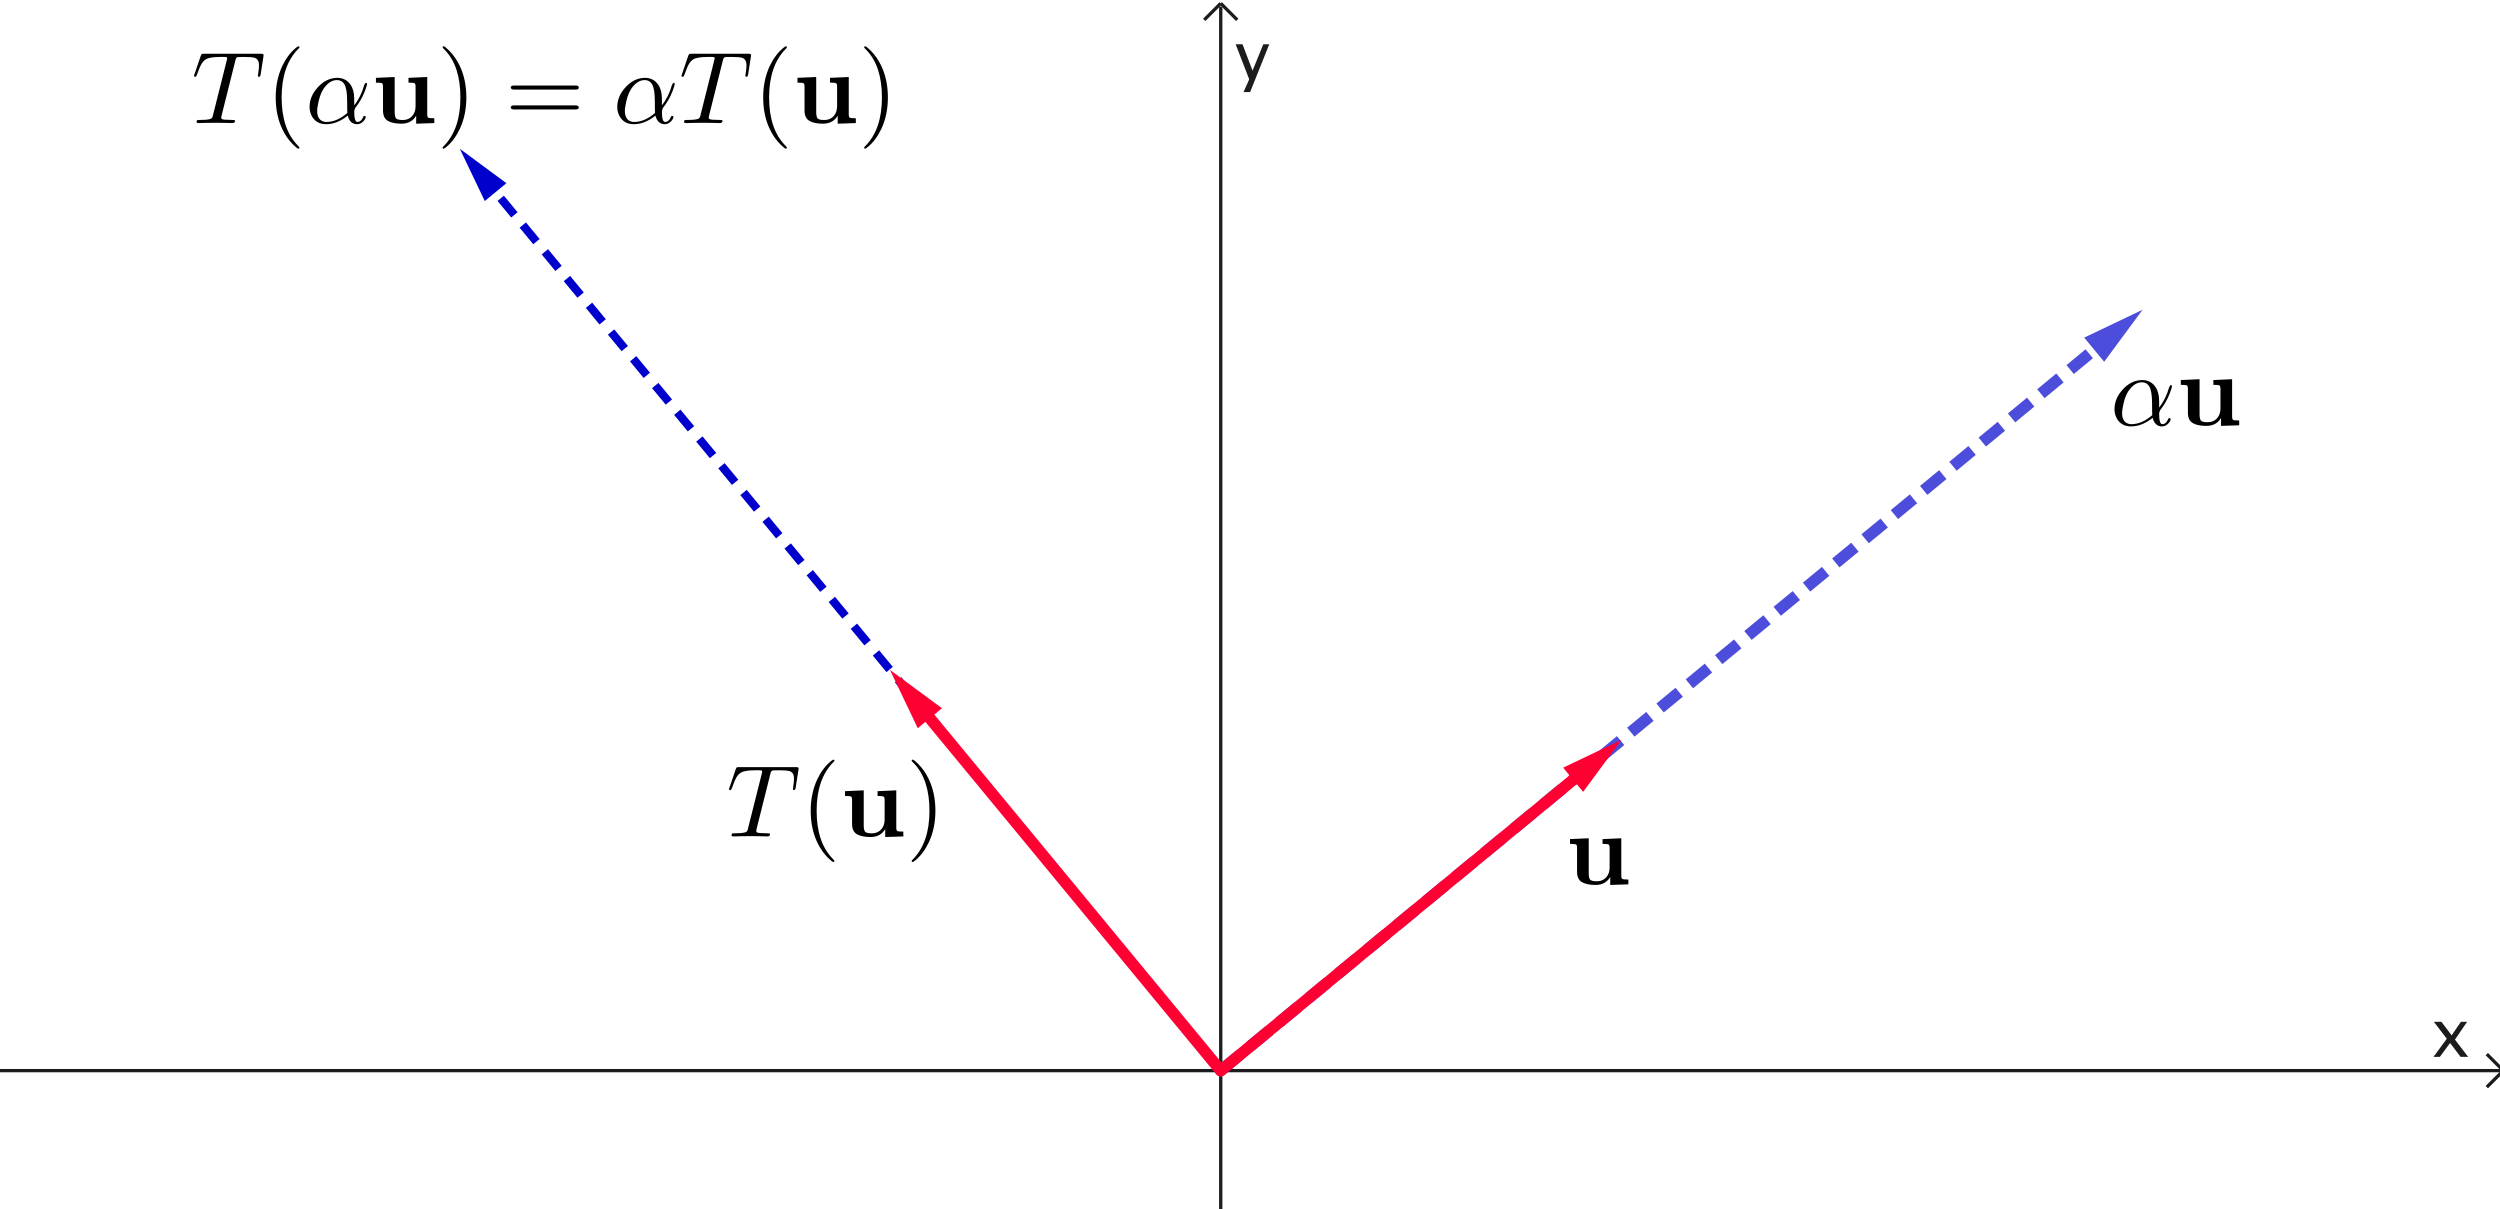
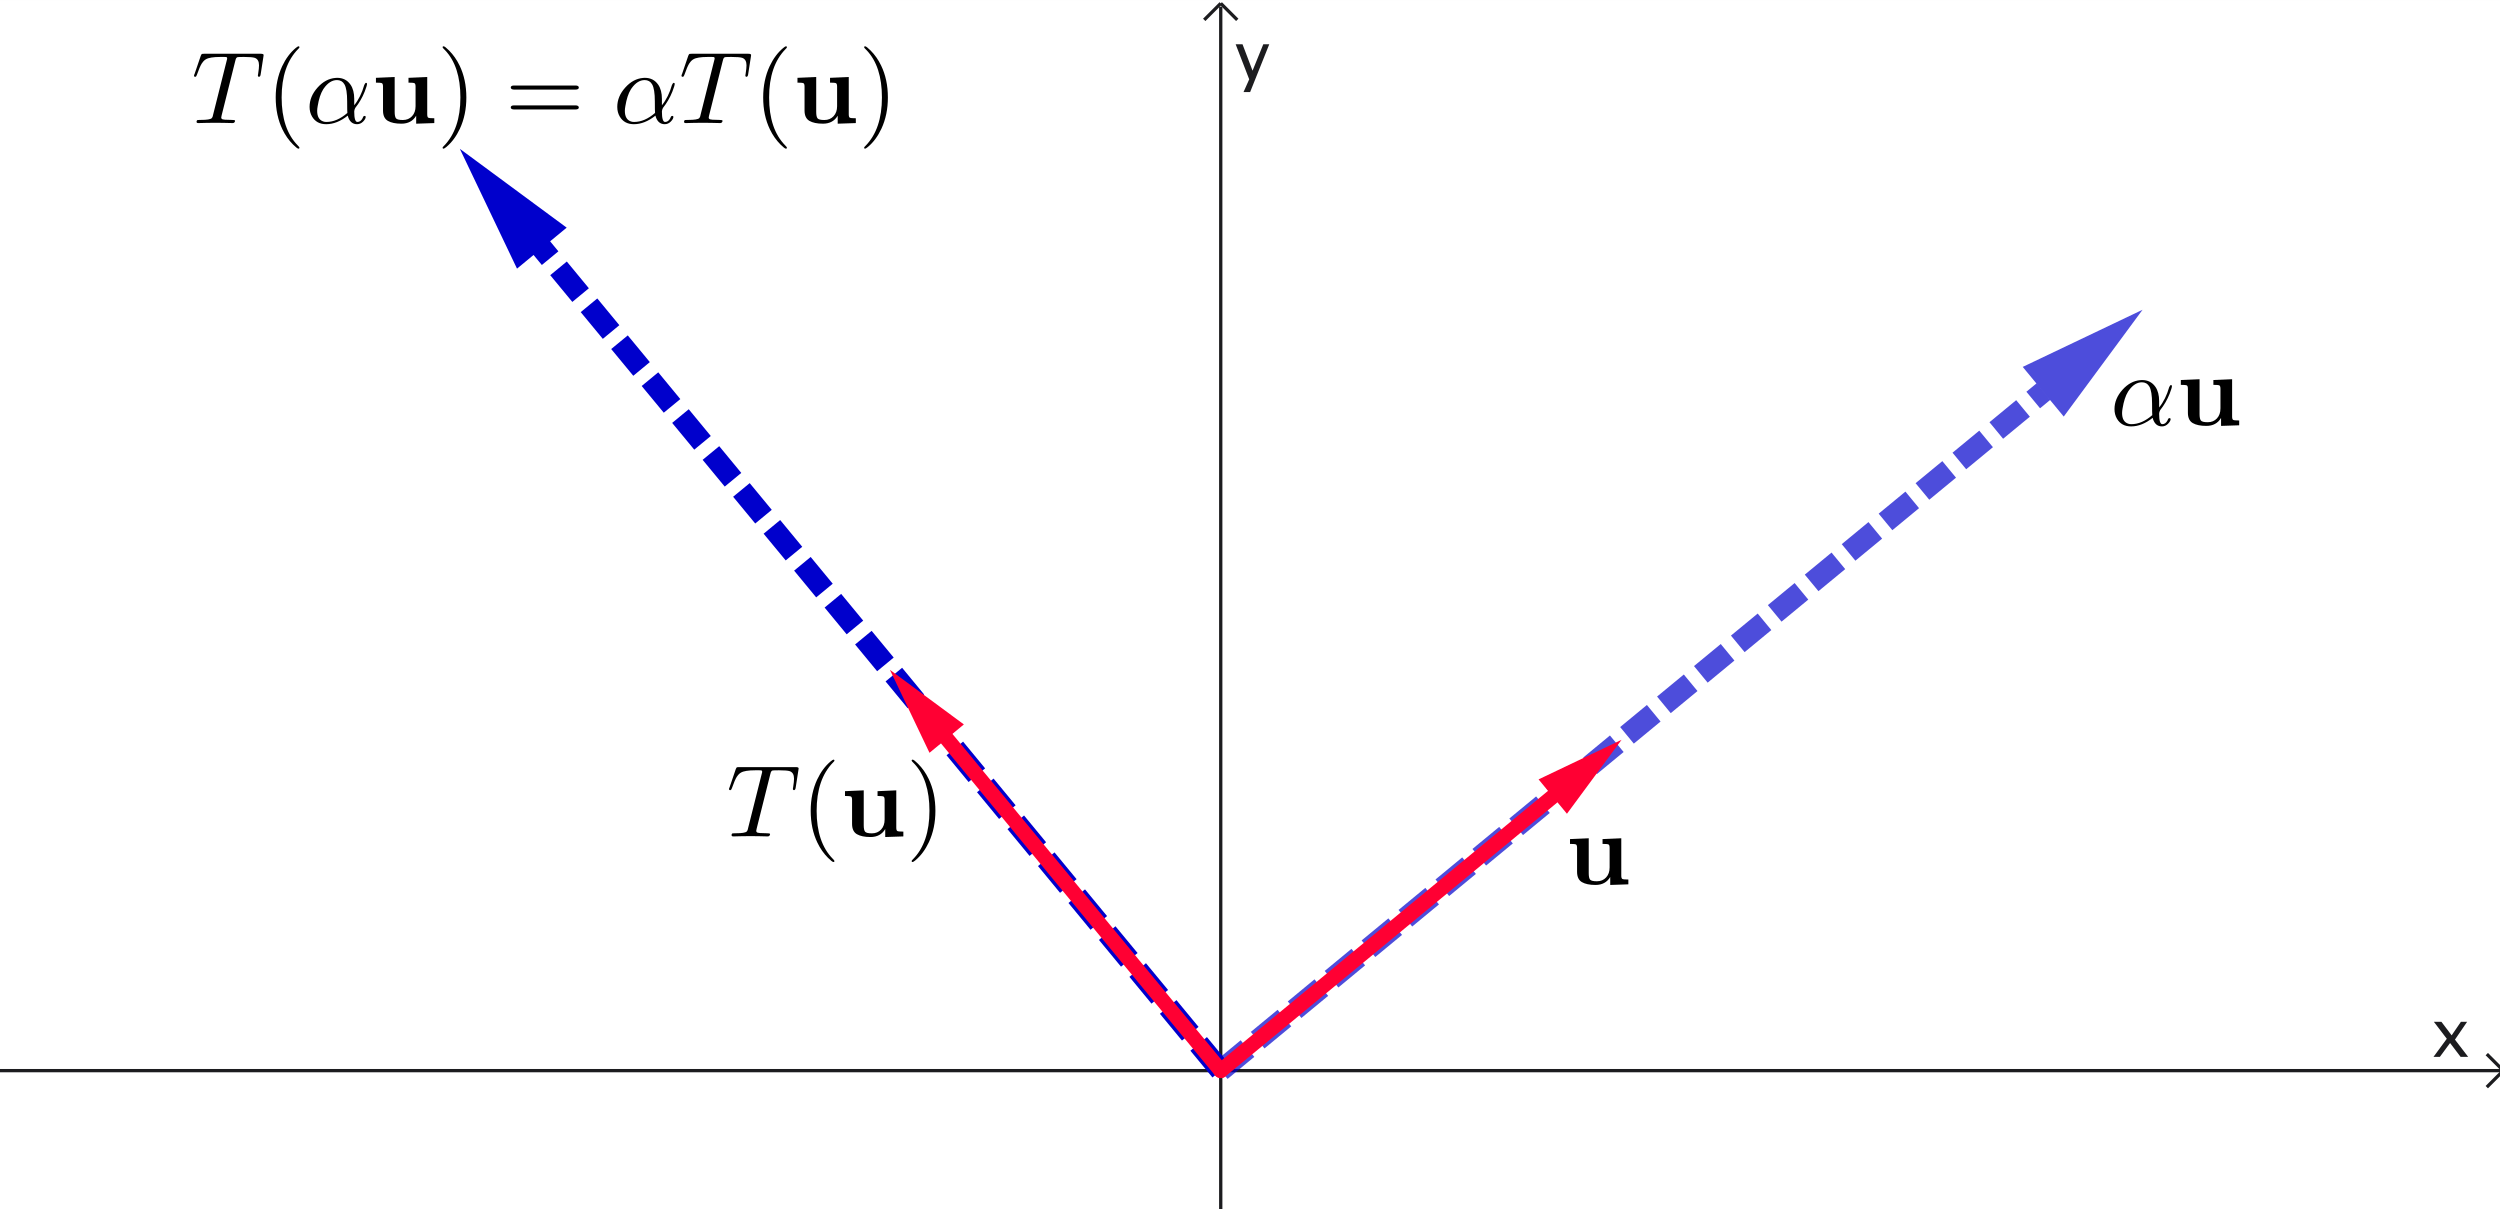
<svg xmlns="http://www.w3.org/2000/svg" version="1.1" baseProfile="full" width="23.14cm" height="11.189cm" viewBox="0 0 757 366">
  <g stroke-dashoffset="0" stroke-linejoin="miter" stroke-dasharray="none" stroke-width="1" stroke-linecap="square" stroke-miterlimit="10.000">
-     <clipPath id="clip2e62bddd-1672-449d-958f-6d421accf701">
+     <clipPath id="clip8efaea52-ddcb-4bf5-b7fc-296da0c7bca4">
      <path d="M 0 0 L 0 367.00 L 759.00 367.00 L 759.00 0 z" />
    </clipPath>
    <g clip-path="url(#clip1)">
      <g fill="#ffffff" fill-rule="nonzero" fill-opacity="1" stroke="none">
        <path d="M 0 0 L 759.00 0 L 759.00 367.00 L 0 367.00 L 0 0 z" />
      </g>
    </g>
-     <clipPath id="clip42959519-e94a-4b1b-afb7-e95414a78eb3">
+     <clipPath id="clip48f645aa-1af4-4eb2-9844-a22b4c546e14">
      <path d="M 0 0 L 0 367.00 L 759.00 367.00 L 759.00 0 z" />
    </clipPath>
    <g clip-path="url(#clip2)">
      <g stroke-opacity="1" fill="none" stroke="#1c1c1f" stroke-linecap="butt">
        <path d="M 369.64 2 L 369.64 367.00" />
      </g>
    </g>
-     <clipPath id="clip714f22fc-6efb-43b1-a2ad-fc06f35f7c68">
+     <clipPath id="clip888a65a6-a38c-4f78-869d-8ded65e0a2d2">
      <path d="M 0 0 L 0 367.00 L 759.00 367.00 L 759.00 0 z" />
    </clipPath>
    <g clip-path="url(#clip3)">
      <g stroke-opacity="1" fill="none" stroke="#1c1c1f" stroke-linecap="butt">
        <path d="M 369.64 1 L 364.64 6" />
      </g>
    </g>
-     <clipPath id="clipf2939a65-8d7f-47b8-afad-0169c55c6fd5">
+     <clipPath id="clipe13691de-b9e5-4807-9117-5c949c1de4e6">
      <path d="M 0 0 L 0 367.00 L 759.00 367.00 L 759.00 0 z" />
    </clipPath>
    <g clip-path="url(#clip4)">
      <g stroke-opacity="1" fill="none" stroke="#1c1c1f" stroke-linecap="butt">
        <path d="M 369.64 1 L 374.64 6" />
      </g>
    </g>
-     <clipPath id="clip9ff9c77d-5a04-413f-885c-ad898ebdaefe">
+     <clipPath id="clip82e67f0d-4184-46a7-a91d-9b0d753f1c31">
      <path d="M 0 0 L 0 367.00 L 759.00 367.00 L 759.00 0 z" />
    </clipPath>
    <g clip-path="url(#clip5)">
      <g fill="#1c1c1f" fill-rule="nonzero" fill-opacity="1" stroke="none">
        <path d="M 736.86 320.00 L 740.89 314.52 L 736.98 309.39 L 739.26 309.39 L 742.36 313.48 L 745.16 309.39 L 747.04 309.39 L 743.36 314.78 L 747.36 320.00 L 745.07 320.00 L 741.88 315.80 L 738.79 320.00 z" />
      </g>
    </g>
-     <clipPath id="clip20b22a8c-3b11-45f0-a239-6cf1b1460201">
+     <clipPath id="clipbd9efcf7-7776-41d4-afed-fc09d1bb941d">
      <path d="M 0 0 L 0 367.00 L 759.00 367.00 L 759.00 0 z" />
    </clipPath>
    <g clip-path="url(#clip6)">
      <g stroke-opacity="1" fill="none" stroke="#1c1c1f" stroke-linecap="butt">
        <path d="M 0 324.17 L 757.00 324.17" />
      </g>
    </g>
-     <clipPath id="clipd079d7a3-217b-4deb-8e11-cf184e4708f9">
+     <clipPath id="clipb990acb1-4f92-47b8-a784-fed9b0d7f9f6">
      <path d="M 0 0 L 0 367.00 L 759.00 367.00 L 759.00 0 z" />
    </clipPath>
    <g clip-path="url(#clip7)">
      <g stroke-opacity="1" fill="none" stroke="#1c1c1f" stroke-linecap="butt">
        <path d="M 758.00 324.17 L 753.00 319.17" />
      </g>
    </g>
-     <clipPath id="clipecc016f2-ce4d-4184-a8bc-d86af07d8890">
+     <clipPath id="clipe90789ed-bb9d-470c-b508-2c33bd9a7526">
      <path d="M 0 0 L 0 367.00 L 759.00 367.00 L 759.00 0 z" />
    </clipPath>
    <g clip-path="url(#clip8)">
      <g stroke-opacity="1" fill="none" stroke="#1c1c1f" stroke-linecap="butt">
        <path d="M 758.00 324.17 L 753.00 329.17" />
      </g>
    </g>
-     <clipPath id="clip6c4ba705-fa3d-4bfa-a52f-a825fbc275e9">
+     <clipPath id="clip0753ba5d-a122-4e10-b845-776ff40c8bdd">
      <path d="M 0 0 L 0 367.00 L 759.00 367.00 L 759.00 0 z" />
    </clipPath>
    <g clip-path="url(#clip9)">
      <g fill="#1c1c1f" fill-rule="nonzero" fill-opacity="1" stroke="none">
        <path d="M 376.54 27.857 L 378.26 24.000 L 374.16 13.395 L 376.24 13.395 L 379.27 21.383 L 382.52 13.395 L 384.33 13.395 L 378.54 27.857 z" />
      </g>
    </g>
    <g id="misc">
</g>
    <g id="layer0">
-       <clipPath id="clipabfa8970-b4dd-42ab-afec-fc6578cd5d73">
+       <clipPath id="clip25b7ac36-7672-4d95-98c6-866d7ec54788">
        <path d="M 0 0 L 0 367.00 L 759.00 367.00 L 759.00 0 z" />
      </clipPath>
      <g clip-path="url(#clip10)">
        <g fill="#0000cc" fill-rule="nonzero" fill-opacity="0.698" stroke="none">
-           <path d="M 648.77 93.776 L 631.09 102.21 L 637.14 109.53 L 648.77 93.776 z M 631.51 105.75 L 625.73 110.53 L 627.95 113.23 L 633.74 108.45 L 631.51 105.75 z M 622.64 113.07 L 616.86 117.85 L 619.09 120.55 L 624.87 115.77 L 622.64 113.07 z M 613.77 120.39 L 607.99 125.17 L 610.22 127.87 L 616.00 123.09 L 613.77 120.39 z M 604.90 127.71 L 599.12 132.49 L 601.35 135.19 L 607.13 130.41 L 604.90 127.71 z M 596.03 135.03 L 590.25 139.81 L 592.48 142.51 L 598.26 137.73 L 596.03 135.03 z M 587.17 142.35 L 581.38 147.13 L 583.61 149.83 L 589.39 145.05 L 587.17 142.35 z M 578.30 149.68 L 572.51 154.45 L 574.74 157.15 L 580.52 152.37 L 578.30 149.68 z M 569.43 157.00 L 563.64 161.77 L 565.87 164.47 L 571.66 159.70 L 569.43 157.00 z M 560.56 164.32 L 554.77 169.09 L 557.00 171.79 L 562.79 167.02 L 560.56 164.32 z M 551.69 171.64 L 545.91 176.41 L 548.13 179.11 L 553.92 174.34 L 551.69 171.64 z M 542.82 178.96 L 537.04 183.73 L 539.26 186.43 L 545.05 181.66 L 542.82 178.96 z M 533.95 186.28 L 528.17 191.05 L 530.40 193.75 L 536.18 188.98 L 533.95 186.28 z M 525.08 193.60 L 519.30 198.37 L 521.53 201.07 L 527.31 196.30 L 525.08 193.60 z M 516.21 200.92 L 510.43 205.69 L 512.66 208.39 L 518.44 203.62 L 516.21 200.92 z M 507.34 208.24 L 501.56 213.01 L 503.79 215.71 L 509.57 210.94 L 507.34 208.24 z M 498.48 215.56 L 492.69 220.33 L 494.92 223.03 L 500.70 218.26 L 498.48 215.56 z M 489.61 222.88 L 483.82 227.66 L 486.05 230.35 L 491.83 225.58 L 489.61 222.88 z M 480.74 230.20 L 474.95 234.98 L 477.18 237.68 L 482.97 232.90 L 480.74 230.20 z M 471.87 237.52 L 466.08 242.30 L 468.31 245.00 L 474.10 240.22 L 471.87 237.52 z M 463.00 244.84 L 457.22 249.62 L 459.44 252.32 L 465.23 247.54 L 463.00 244.84 z M 454.13 252.16 L 448.35 256.94 L 450.57 259.64 L 456.36 254.86 L 454.13 252.16 z M 445.26 259.48 L 439.48 264.26 L 441.71 266.96 L 447.49 262.18 L 445.26 259.48 z M 436.39 266.80 L 430.61 271.58 L 432.84 274.28 L 438.62 269.50 L 436.39 266.80 z M 427.52 274.13 L 421.74 278.90 L 423.97 281.60 L 429.75 276.82 L 427.52 274.13 z M 418.65 281.45 L 412.87 286.22 L 415.10 288.92 L 420.88 284.15 L 418.65 281.45 z M 409.79 288.77 L 404.00 293.54 L 406.23 296.24 L 412.01 291.47 L 409.79 288.77 z M 400.92 296.09 L 395.13 300.86 L 397.36 303.56 L 403.14 298.79 L 400.92 296.09 z M 392.05 303.41 L 386.26 308.18 L 388.49 310.88 L 394.28 306.11 L 392.05 303.41 z M 383.18 310.73 L 377.39 315.50 L 379.62 318.20 L 385.41 313.43 L 383.18 310.73 z M 374.31 318.05 L 368.53 322.82 L 370.75 325.52 L 376.54 320.75 L 374.31 318.05 z" />
-         </g>
-       </g>
-       <clipPath id="clipa88f2d65-7bf3-425a-a7ab-82e92bfd3f80">
+           <path d="M 616.62 116.10 L 613.59 118.60 L 617.73 123.61 L 620.76 121.11 L 616.62 116.10 z M 648.77 93.776 L 612.48 111.08 L 624.90 126.12 L 648.77 93.776 z M 610.50 121.15 L 602.41 127.83 L 606.54 132.84 L 614.64 126.16 L 610.50 121.15 z M 599.32 130.38 L 591.22 137.06 L 595.36 142.07 L 603.46 135.39 L 599.32 130.38 z M 588.14 139.61 L 580.04 146.29 L 584.18 151.30 L 592.28 144.62 L 588.14 139.61 z M 576.96 148.84 L 568.86 155.52 L 573.00 160.53 L 581.09 153.85 L 576.96 148.84 z M 565.77 158.07 L 557.68 164.75 L 561.81 169.76 L 569.91 163.08 L 565.77 158.07 z M 554.59 167.30 L 546.49 173.98 L 550.63 178.99 L 558.73 172.31 L 554.59 167.30 z M 543.41 176.53 L 535.31 183.21 L 539.45 188.22 L 547.55 181.54 L 543.41 176.53 z M 532.23 185.76 L 524.13 192.44 L 528.27 197.45 L 536.36 190.77 L 532.23 185.76 z M 521.04 194.99 L 512.94 201.67 L 517.08 206.69 L 525.18 200.00 L 521.04 194.99 z M 509.86 204.22 L 501.76 210.90 L 505.90 215.92 L 514.00 209.23 L 509.86 204.22 z M 498.68 213.45 L 490.58 220.13 L 494.72 225.15 L 502.82 218.46 L 498.68 213.45 z M 487.49 222.68 L 479.40 229.36 L 483.53 234.38 L 491.63 227.69 L 487.49 222.68 z M 476.31 231.91 L 468.21 238.59 L 472.35 243.61 L 480.45 236.92 L 476.31 231.91 z M 465.13 241.14 L 457.03 247.82 L 461.17 252.84 L 469.27 246.15 L 465.13 241.14 z M 453.95 250.37 L 445.85 257.05 L 449.99 262.07 L 458.08 255.38 L 453.95 250.37 z M 442.76 259.60 L 434.67 266.28 L 438.80 271.30 L 446.90 264.61 L 442.76 259.60 z M 431.58 268.83 L 423.48 275.51 L 427.62 280.53 L 435.72 273.84 L 431.58 268.83 z M 420.40 278.06 L 412.30 284.74 L 416.44 289.76 L 424.54 283.07 L 420.40 278.06 z M 409.22 287.29 L 401.12 293.98 L 405.26 298.99 L 413.35 292.30 L 409.22 287.29 z M 398.03 296.52 L 389.94 303.21 L 394.07 308.22 L 402.17 301.53 L 398.03 296.52 z M 386.85 305.75 L 378.75 312.44 L 382.89 317.45 L 390.99 310.76 L 386.85 305.75 z M 375.67 314.98 L 367.57 321.67 L 371.71 326.68 L 379.81 320.00 L 375.67 314.98 z" />
+         </g>
+       </g>
+       <clipPath id="clipdbf678d1-5a0e-41e0-b777-dd7fa5fffd7f">
        <path d="M 0 0 L 0 367.00 L 759.00 367.00 L 759.00 0 z" />
      </clipPath>
      <g clip-path="url(#clip11)">
        <g fill="#0000cc" fill-rule="nonzero" fill-opacity="1" stroke="none">
-           <path d="M 139.24 45.044 L 146.79 60.860 L 153.34 55.449 L 139.24 45.044 z M 152.58 59.235 L 150.65 60.827 L 154.79 65.840 L 156.72 64.248 L 152.58 59.235 z M 159.26 67.333 L 157.33 68.924 L 161.47 73.937 L 163.40 72.346 L 159.26 67.333 z M 165.95 75.431 L 164.02 77.022 L 168.16 82.035 L 170.08 80.444 L 165.95 75.431 z M 172.63 83.529 L 170.70 85.120 L 174.84 90.133 L 176.77 88.542 L 172.63 83.529 z M 179.31 91.626 L 177.39 93.218 L 181.52 98.231 L 183.45 96.639 L 179.31 91.626 z M 186.00 99.724 L 184.07 101.32 L 188.21 106.33 L 190.14 104.74 L 186.00 99.724 z M 192.68 107.82 L 190.75 109.41 L 194.89 114.43 L 196.82 112.83 L 192.68 107.82 z M 199.37 115.92 L 197.44 117.51 L 201.58 122.52 L 203.50 120.93 L 199.37 115.92 z M 206.05 124.02 L 204.12 125.61 L 208.26 130.62 L 210.19 129.03 L 206.05 124.02 z M 212.73 132.12 L 210.81 133.71 L 214.94 138.72 L 216.87 137.13 L 212.73 132.12 z M 219.42 140.21 L 217.49 141.80 L 221.63 146.82 L 223.56 145.23 L 219.42 140.21 z M 226.10 148.31 L 224.17 149.90 L 228.31 154.92 L 230.24 153.32 L 226.10 148.31 z M 232.79 156.41 L 230.86 158.00 L 235.00 163.01 L 236.92 161.42 L 232.79 156.41 z M 239.47 164.51 L 237.54 166.10 L 241.68 171.11 L 243.61 169.52 L 239.47 164.51 z M 246.15 172.60 L 244.23 174.20 L 248.36 179.21 L 250.29 177.62 L 246.15 172.60 z M 252.84 180.70 L 250.91 182.29 L 255.05 187.31 L 256.98 185.71 L 252.84 180.70 z M 259.52 188.80 L 257.59 190.39 L 261.73 195.40 L 263.66 193.81 L 259.52 188.80 z M 266.21 196.90 L 264.28 198.49 L 268.42 203.50 L 270.34 201.91 L 266.21 196.90 z M 272.89 205.00 L 270.96 206.59 L 275.10 211.60 L 277.03 210.01 L 272.89 205.00 z M 279.57 213.09 L 277.65 214.68 L 281.78 219.70 L 283.71 218.11 L 279.57 213.09 z M 286.26 221.19 L 284.33 222.78 L 288.47 227.80 L 290.40 226.20 L 286.26 221.19 z M 292.94 229.29 L 291.01 230.88 L 295.15 235.89 L 297.08 234.30 L 292.94 229.29 z M 299.63 237.39 L 297.70 238.98 L 301.84 243.99 L 303.76 242.40 L 299.63 237.39 z M 306.31 245.48 L 304.38 247.08 L 308.52 252.09 L 310.45 250.50 L 306.31 245.48 z M 312.99 253.58 L 311.07 255.17 L 315.20 260.19 L 317.13 258.59 L 312.99 253.58 z M 319.68 261.68 L 317.75 263.27 L 321.89 268.28 L 323.82 266.69 L 319.68 261.68 z M 326.36 269.78 L 324.43 271.37 L 328.57 276.38 L 330.50 274.79 L 326.36 269.78 z M 333.05 277.88 L 331.12 279.47 L 335.26 284.48 L 337.18 282.89 L 333.05 277.88 z M 339.73 285.97 L 337.80 287.56 L 341.94 292.58 L 343.87 290.99 L 339.73 285.97 z M 346.41 294.07 L 344.49 295.66 L 348.62 300.68 L 350.55 299.08 L 346.41 294.07 z M 353.10 302.17 L 351.17 303.76 L 355.31 308.77 L 357.24 307.18 L 353.10 302.17 z M 359.78 310.27 L 357.85 311.86 L 361.99 316.87 L 363.92 315.28 L 359.78 310.27 z M 366.47 318.36 L 364.54 319.96 L 368.68 324.97 L 370.60 323.38 L 366.47 318.36 z" />
+           <path d="M 139.24 45.044 L 156.55 81.328 L 161.56 77.190 L 164.07 80.223 L 169.08 76.086 L 166.58 73.052 L 171.59 68.914 L 139.24 45.044 z M 171.63 79.171 L 166.61 83.308 L 173.30 91.406 L 178.31 87.268 L 171.63 79.171 z M 180.86 90.353 L 175.84 94.491 L 182.53 102.59 L 187.54 98.451 L 180.86 90.353 z M 190.09 101.54 L 185.07 105.67 L 191.76 113.77 L 196.77 109.63 L 190.09 101.54 z M 199.32 112.72 L 194.30 116.86 L 200.99 124.95 L 206.00 120.82 L 199.32 112.72 z M 208.55 123.90 L 203.53 128.04 L 210.22 136.14 L 215.23 132.00 L 208.55 123.90 z M 217.78 135.08 L 212.76 139.22 L 219.45 147.32 L 224.46 143.18 L 217.78 135.08 z M 227.01 146.27 L 221.99 150.40 L 228.68 158.50 L 233.69 154.36 L 227.01 146.27 z M 236.24 157.45 L 231.22 161.59 L 237.91 169.68 L 242.92 165.55 L 236.24 157.45 z M 245.47 168.63 L 240.46 172.77 L 247.14 180.87 L 252.15 176.73 L 245.47 168.63 z M 254.70 179.81 L 249.69 183.95 L 256.37 192.05 L 261.38 187.91 L 254.70 179.81 z M 263.93 191.00 L 258.92 195.13 L 265.60 203.23 L 270.61 199.09 L 263.93 191.00 z M 273.16 202.18 L 268.15 206.32 L 274.83 214.42 L 279.84 210.28 L 273.16 202.18 z M 282.39 213.36 L 277.38 217.50 L 284.06 225.60 L 289.07 221.46 L 282.39 213.36 z M 291.62 224.54 L 286.61 228.68 L 293.29 236.78 L 298.30 232.64 L 291.62 224.54 z M 300.85 235.73 L 295.84 239.87 L 302.52 247.96 L 307.53 243.83 L 300.85 235.73 z M 310.08 246.91 L 305.07 251.05 L 311.75 259.15 L 316.76 255.01 L 310.08 246.91 z M 319.31 258.09 L 314.30 262.23 L 320.98 270.33 L 325.99 266.19 L 319.31 258.09 z M 328.54 269.28 L 323.53 273.41 L 330.21 281.51 L 335.22 277.37 L 328.54 269.28 z M 337.77 280.46 L 332.76 284.60 L 339.44 292.69 L 344.46 288.56 L 337.77 280.46 z M 347.00 291.64 L 341.99 295.78 L 348.67 303.88 L 353.69 299.74 L 347.00 291.64 z M 356.23 302.82 L 351.22 306.96 L 357.90 315.06 L 362.92 310.92 L 356.23 302.82 z M 365.46 314.01 L 360.45 318.14 L 367.13 326.24 L 372.15 322.10 L 365.46 314.01 z" />
        </g>
      </g>
      <g transform="matrix(0.31, 0, 0, 0.31, 474.00, 267.76)">
-         <clipPath id="clip3ffd5870-741a-4eb0-a2e5-15c0c177dbc6">
+         <clipPath id="clipc8ac4cf0-fcb1-4aed-b140-e7b1ef59714e">
          <path d="M -1529.0 -863.75 L -1529.0 320.12 L 919.35 320.12 L 919.35 -863.75 z" />
        </clipPath>
        <g clip-path="url(#clip12)">
          <g fill="#000000" fill-rule="nonzero" fill-opacity="1" stroke="none">
            <path d="M 43.797 -7.203 Q 39.203 0.594 29.406 0.594 Q 20.906 0.594 16.156 -2.156 Q 11.406 -4.906 11.406 -12.297 L 11.406 -35.594 Q 11.406 -38.406 10.344 -38.953 Q 9.297 -39.500 4.5 -39.500 L 4.5 -44.203 L 22.797 -45.000 L 22.797 -10.906 Q 22.797 -6.297 24.094 -4.641 Q 25.406 -3 30.797 -3 Q 36.297 -3 39.750 -6.703 Q 43.203 -10.406 43.203 -16.500 L 43.203 -35.594 Q 43.203 -38.406 42.141 -38.953 Q 41.094 -39.500 36.297 -39.500 L 36.297 -44.203 L 54.594 -45.000 L 54.594 -8.594 Q 54.594 -5.797 55.641 -5.25 Q 56.703 -4.703 61.500 -4.703 L 61.500 0 L 43.797 0.594 L 43.797 -7.203 z" />
          </g>
        </g>
      </g>
      <g transform="matrix(0.31, 0, 0, 0.31, 639.00, 128.76)">
-         <clipPath id="clipc4bc174b-3990-4664-bdd2-cca2ce0cd7c5">
+         <clipPath id="clip5284d68b-7f4a-4158-8ad9-4bcb6353c22a">
          <path d="M -2061.3 -415.37 L -2061.3 768.50 L 387.10 768.50 L 387.10 -415.37 z" />
        </clipPath>
        <g clip-path="url(#clip13)">
          <g fill="#000000" fill-rule="nonzero" fill-opacity="1" stroke="none">
            <path d="M 47.703 -23.594 L 47.703 -23.594 L 47.703 -17.406 Q 54.203 -25.500 57.500 -37.203 Q 58.500 -39.203 59.000 -39.297 Q 60.203 -39.297 60.203 -38.297 Q 60.203 -36.594 57.906 -30.703 Q 54.500 -22.094 48.703 -14.797 Q 47.703 -12.797 47.703 -11.297 Q 47.703 -1.094 50.797 -1.094 Q 53.906 -1.094 55.797 -4.594 Q 56.094 -5.203 56.406 -6 Q 56.797 -7 57.703 -7 Q 58.906 -7 58.906 -6 Q 58.906 -4.094 56.406 -1.5 Q 53.797 1.094 50.500 1.094 Q 44.203 1.094 41.797 -5.797 Q 41.594 -6.5 41.406 -7.297 Q 30.906 1.094 20.297 1.094 Q 10.906 1.094 6.5 -6.406 Q 4.094 -10.500 4.094 -15.797 Q 4.094 -26.000 11.906 -34.703 Q 19.594 -43.297 29.297 -44.094 Q 30.203 -44.203 31.000 -44.203 Q 39.406 -44.203 44.000 -37.594 Q 44.000 -37.500 44.094 -37.500 Q 47.703 -32.203 47.703 -23.594 z M 41.000 -9.906 L 41.000 -9.906 Q 40.797 -11.594 40.797 -21.094 Q 40.797 -33.406 38.094 -37.906 Q 36.906 -39.906 35.203 -40.906 L 35.094 -41.000 L 35.094 -41.000 L 35.000 -41.000 Q 33.203 -42.000 30.906 -42.000 Q 23.797 -42.000 18.094 -34.000 L 17.297 -32.797 Q 13.703 -27.000 12.000 -16.594 Q 11.500 -13.797 11.500 -12.000 Q 11.500 -3.594 17.406 -1.594 Q 18.797 -1.094 20.500 -1.094 Q 30.906 -1.094 41.000 -9.906 z" />
          </g>
        </g>
      </g>
      <g transform="matrix(0.31, 0, 0, 0.31, 658.96, 128.76)">
-         <clipPath id="clipc6266e0a-adfa-4a7e-af55-9b1a97f038b4">
+         <clipPath id="clip67c7acb0-75de-458e-9063-c0e7a326d889">
          <path d="M -2125.7 -415.37 L -2125.7 768.50 L 322.70 768.50 L 322.70 -415.37 z" />
        </clipPath>
        <g clip-path="url(#clip14)">
          <g fill="#000000" fill-rule="nonzero" fill-opacity="1" stroke="none">
            <path d="M 43.797 -7.203 Q 39.203 0.594 29.406 0.594 Q 20.906 0.594 16.156 -2.156 Q 11.406 -4.906 11.406 -12.297 L 11.406 -35.594 Q 11.406 -38.406 10.344 -38.953 Q 9.297 -39.500 4.5 -39.500 L 4.5 -44.203 L 22.797 -45.000 L 22.797 -10.906 Q 22.797 -6.297 24.094 -4.641 Q 25.406 -3 30.797 -3 Q 36.297 -3 39.750 -6.703 Q 43.203 -10.406 43.203 -16.500 L 43.203 -35.594 Q 43.203 -38.406 42.141 -38.953 Q 41.094 -39.500 36.297 -39.500 L 36.297 -44.203 L 54.594 -45.000 L 54.594 -8.594 Q 54.594 -5.797 55.641 -5.25 Q 56.703 -4.703 61.500 -4.703 L 61.500 0 L 43.797 0.594 L 43.797 -7.203 z" />
          </g>
        </g>
      </g>
      <g transform="matrix(0.31, 0, 0, 0.31, 58.000, 37.250)">
-         <clipPath id="clip48bf4f80-d6ee-40aa-8308-afd9415ab82e">
+         <clipPath id="clipac6fb3aa-954e-4202-a861-75f934bfcaba">
          <path d="M -187.10 -120.16 L -187.10 1063.7 L 2261.3 1063.7 L 2261.3 -120.16 z" />
        </clipPath>
        <g clip-path="url(#clip15)">
          <g fill="#000000" fill-rule="nonzero" fill-opacity="1" stroke="none">
            <path d="M 42.703 -60.703 L 29.406 -7.594 Q 29.000 -6.094 29.000 -5.5 Q 29.000 -4 30.594 -3.594 L 30.703 -3.594 Q 31.406 -3.406 32.703 -3.297 Q 35.297 -3.094 39.094 -3.094 Q 42.203 -3.094 42.406 -2.5 Q 42.500 -2.297 42.500 -2 Q 42.094 -0.094 40.297 0 L 31.703 -0.203 L 31.594 -0.203 L 23.500 -0.297 L 23.297 -0.297 L 15.000 -0.203 L 14.797 -0.203 L 6.703 0 L 6.594 0 Q 4.906 0 4.906 -1.203 Q 4.906 -2.703 6 -3 Q 6.703 -3.094 9.094 -3.094 Q 18.000 -3.094 19.703 -4.797 Q 20.297 -5.406 20.703 -6.594 Q 20.703 -6.797 20.797 -7.094 L 20.797 -7.297 L 20.906 -7.297 L 20.906 -7.406 Q 20.906 -7.5 21.000 -7.906 L 34.406 -61.297 Q 34.797 -62.500 34.797 -63.391 Q 34.797 -64.297 33.906 -64.500 Q 33.297 -64.594 32.000 -64.594 L 28.094 -64.594 Q 17.797 -64.594 14.000 -62.297 Q 11.906 -61.094 10.297 -58.594 L 10.203 -58.500 L 10.203 -58.406 L 10.094 -58.406 Q 8 -55.094 5.297 -47.297 Q 4.594 -45.406 4.094 -45.297 Q 3.906 -45.203 3.594 -45.203 Q 2.406 -45.203 2.406 -46.297 Q 2.406 -46.906 3 -48.094 L 9 -65.703 Q 9.594 -67.406 10.406 -67.594 Q 10.906 -67.703 12.203 -67.703 L 67.703 -67.703 Q 70.203 -67.703 70.406 -66.594 Q 70.406 -65.703 70.203 -64.906 L 67.500 -47.500 Q 67.203 -45.406 66.000 -45.203 Q 64.797 -45.203 64.797 -46.500 Q 64.797 -47.203 65.094 -48.406 Q 65.906 -53.594 65.906 -56.406 Q 65.906 -62.203 61.797 -63.703 Q 59.203 -64.594 51.297 -64.594 Q 45.906 -64.594 45.000 -64.406 Q 43.703 -64.094 43.094 -62.203 L 43.094 -62.094 Q 42.906 -61.594 42.703 -60.703 z" />
          </g>
        </g>
      </g>
      <g transform="matrix(0.31, 0, 0, 0.31, 80.413, 37.250)">
-         <clipPath id="clip1f105784-bd7c-43d1-b95f-60cc0ee47d47">
+         <clipPath id="clip6fc39bdb-a65e-461c-b630-9f31a488e75d">
          <path d="M -259.40 -120.16 L -259.40 1063.7 L 2189.0 1063.7 L 2189.0 -120.16 z" />
        </clipPath>
        <g clip-path="url(#clip16)">
          <g fill="#000000" fill-rule="nonzero" fill-opacity="1" stroke="none">
            <path d="M 33.094 24.000 L 33.094 24.000 Q 33.094 25.000 32.094 25.000 Q 30.906 25.000 26.797 20.906 Q 20.594 14.703 16.500 6.203 Q 9.906 -7.406 9.906 -25.000 Q 9.906 -41.906 16.203 -55.500 Q 21.406 -66.594 29.406 -73.297 Q 31.500 -75.000 32.094 -75.000 Q 33.094 -75.000 33.094 -74.000 Q 33.094 -73.500 31.797 -72.297 Q 15.703 -55.906 15.703 -25.000 Q 15.703 5.797 31.406 21.797 Q 33.094 23.500 33.094 24.000 z" />
          </g>
        </g>
      </g>
      <g transform="matrix(0.31, 0, 0, 0.31, 92.472, 37.250)">
-         <clipPath id="clip1fd97028-2497-4201-b650-8ab7521cd263">
+         <clipPath id="clip6d8c558e-6461-4c15-b666-18909521f669">
          <path d="M -298.30 -120.16 L -298.30 1063.7 L 2150.1 1063.7 L 2150.1 -120.16 z" />
        </clipPath>
        <g clip-path="url(#clip17)">
          <g fill="#000000" fill-rule="nonzero" fill-opacity="1" stroke="none">
            <path d="M 47.703 -23.594 L 47.703 -23.594 L 47.703 -17.406 Q 54.203 -25.500 57.500 -37.203 Q 58.500 -39.203 59.000 -39.297 Q 60.203 -39.297 60.203 -38.297 Q 60.203 -36.594 57.906 -30.703 Q 54.500 -22.094 48.703 -14.797 Q 47.703 -12.797 47.703 -11.297 Q 47.703 -1.094 50.797 -1.094 Q 53.906 -1.094 55.797 -4.594 Q 56.094 -5.203 56.406 -6 Q 56.797 -7 57.703 -7 Q 58.906 -7 58.906 -6 Q 58.906 -4.094 56.406 -1.5 Q 53.797 1.094 50.500 1.094 Q 44.203 1.094 41.797 -5.797 Q 41.594 -6.5 41.406 -7.297 Q 30.906 1.094 20.297 1.094 Q 10.906 1.094 6.5 -6.406 Q 4.094 -10.500 4.094 -15.797 Q 4.094 -26.000 11.906 -34.703 Q 19.594 -43.297 29.297 -44.094 Q 30.203 -44.203 31.000 -44.203 Q 39.406 -44.203 44.000 -37.594 Q 44.000 -37.500 44.094 -37.500 Q 47.703 -32.203 47.703 -23.594 z M 41.000 -9.906 L 41.000 -9.906 Q 40.797 -11.594 40.797 -21.094 Q 40.797 -33.406 38.094 -37.906 Q 36.906 -39.906 35.203 -40.906 L 35.094 -41.000 L 35.094 -41.000 L 35.000 -41.000 Q 33.203 -42.000 30.906 -42.000 Q 23.797 -42.000 18.094 -34.000 L 17.297 -32.797 Q 13.703 -27.000 12.000 -16.594 Q 11.500 -13.797 11.500 -12.000 Q 11.500 -3.594 17.406 -1.594 Q 18.797 -1.094 20.500 -1.094 Q 30.906 -1.094 41.000 -9.906 z" />
          </g>
        </g>
      </g>
      <g transform="matrix(0.31, 0, 0, 0.31, 112.44, 37.250)">
-         <clipPath id="clipee158046-009c-448e-bd79-d78453a5f719">
+         <clipPath id="clip8d42acde-3ae6-40b0-8f85-9b50b370b806">
          <path d="M -362.70 -120.16 L -362.70 1063.7 L 2085.7 1063.7 L 2085.7 -120.16 z" />
        </clipPath>
        <g clip-path="url(#clip18)">
          <g fill="#000000" fill-rule="nonzero" fill-opacity="1" stroke="none">
            <path d="M 43.797 -7.203 Q 39.203 0.594 29.406 0.594 Q 20.906 0.594 16.156 -2.156 Q 11.406 -4.906 11.406 -12.297 L 11.406 -35.594 Q 11.406 -38.406 10.344 -38.953 Q 9.297 -39.500 4.5 -39.500 L 4.5 -44.203 L 22.797 -45.000 L 22.797 -10.906 Q 22.797 -6.297 24.094 -4.641 Q 25.406 -3 30.797 -3 Q 36.297 -3 39.750 -6.703 Q 43.203 -10.406 43.203 -16.500 L 43.203 -35.594 Q 43.203 -38.406 42.141 -38.953 Q 41.094 -39.500 36.297 -39.500 L 36.297 -44.203 L 54.594 -45.000 L 54.594 -8.594 Q 54.594 -5.797 55.641 -5.25 Q 56.703 -4.703 61.500 -4.703 L 61.500 0 L 43.797 0.594 L 43.797 -7.203 z" />
          </g>
        </g>
      </g>
      <g transform="matrix(0.31, 0, 0, 0.31, 132.25, 37.250)">
-         <clipPath id="clip7daa4e7b-81a6-4e66-a383-caf37a225237">
+         <clipPath id="clip14045b70-7639-40fd-9ed0-1a614649f039">
          <path d="M -426.60 -120.16 L -426.60 1063.7 L 2021.8 1063.7 L 2021.8 -120.16 z" />
        </clipPath>
        <g clip-path="url(#clip19)">
          <g fill="#000000" fill-rule="nonzero" fill-opacity="1" stroke="none">
            <path d="M 28.906 -25.000 L 28.906 -25.000 Q 28.906 -8.094 22.594 5.5 Q 17.406 16.594 9.406 23.297 Q 7.297 25.000 6.703 25.000 Q 5.703 25.000 5.703 24.000 Q 5.703 23.500 7 22.297 Q 23.094 5.906 23.094 -25.000 Q 23.094 -55.500 8.094 -71.203 L 7.594 -71.703 Q 5.703 -73.500 5.703 -74.000 Q 5.703 -75.000 6.703 -75.000 Q 7.906 -75.000 12.000 -70.906 Q 18.203 -64.703 22.297 -56.203 Q 28.906 -42.594 28.906 -25.000 z" />
          </g>
        </g>
      </g>
      <g transform="matrix(0.31, 0, 0, 0.31, 152.92, 37.250)">
-         <clipPath id="clipc9cbb933-c0e1-4e70-a0b2-15084eee607f">
+         <clipPath id="clip75aabebd-8972-49ee-ac30-60a3819e8ea0">
          <path d="M -493.27 -120.16 L -493.27 1063.7 L 1955.1 1063.7 L 1955.1 -120.16 z" />
        </clipPath>
        <g clip-path="url(#clip20)">
          <g fill="#000000" fill-rule="nonzero" fill-opacity="1" stroke="none">
            <path d="M 68.703 -32.703 L 9 -32.703 Q 5.797 -32.703 5.594 -34.703 Q 5.594 -36.703 8.906 -36.703 L 68.797 -36.703 Q 72.000 -36.703 72.094 -34.703 Q 72.094 -32.703 68.703 -32.703 z M 68.797 -13.297 L 8.906 -13.297 Q 5.703 -13.297 5.594 -15.297 Q 5.594 -17.297 9 -17.297 L 68.703 -17.297 Q 71.906 -17.297 72.094 -15.297 Q 72.094 -13.297 68.797 -13.297 z" />
          </g>
        </g>
      </g>
      <g transform="matrix(0.31, 0, 0, 0.31, 185.64, 37.250)">
-         <clipPath id="clip1476c412-95ba-4647-b30e-e3a2db6ec4c0">
+         <clipPath id="clip3357759e-96b1-4132-83ca-1362669c7105">
          <path d="M -598.85 -120.16 L -598.85 1063.7 L 1849.5 1063.7 L 1849.5 -120.16 z" />
        </clipPath>
        <g clip-path="url(#clip21)">
          <g fill="#000000" fill-rule="nonzero" fill-opacity="1" stroke="none">
            <path d="M 47.703 -23.594 L 47.703 -23.594 L 47.703 -17.406 Q 54.203 -25.500 57.500 -37.203 Q 58.500 -39.203 59.000 -39.297 Q 60.203 -39.297 60.203 -38.297 Q 60.203 -36.594 57.906 -30.703 Q 54.500 -22.094 48.703 -14.797 Q 47.703 -12.797 47.703 -11.297 Q 47.703 -1.094 50.797 -1.094 Q 53.906 -1.094 55.797 -4.594 Q 56.094 -5.203 56.406 -6 Q 56.797 -7 57.703 -7 Q 58.906 -7 58.906 -6 Q 58.906 -4.094 56.406 -1.5 Q 53.797 1.094 50.500 1.094 Q 44.203 1.094 41.797 -5.797 Q 41.594 -6.5 41.406 -7.297 Q 30.906 1.094 20.297 1.094 Q 10.906 1.094 6.5 -6.406 Q 4.094 -10.500 4.094 -15.797 Q 4.094 -26.000 11.906 -34.703 Q 19.594 -43.297 29.297 -44.094 Q 30.203 -44.203 31.000 -44.203 Q 39.406 -44.203 44.000 -37.594 Q 44.000 -37.500 44.094 -37.500 Q 47.703 -32.203 47.703 -23.594 z M 41.000 -9.906 L 41.000 -9.906 Q 40.797 -11.594 40.797 -21.094 Q 40.797 -33.406 38.094 -37.906 Q 36.906 -39.906 35.203 -40.906 L 35.094 -41.000 L 35.094 -41.000 L 35.000 -41.000 Q 33.203 -42.000 30.906 -42.000 Q 23.797 -42.000 18.094 -34.000 L 17.297 -32.797 Q 13.703 -27.000 12.000 -16.594 Q 11.500 -13.797 11.500 -12.000 Q 11.500 -3.594 17.406 -1.594 Q 18.797 -1.094 20.500 -1.094 Q 30.906 -1.094 41.000 -9.906 z" />
          </g>
        </g>
      </g>
      <g transform="matrix(0.31, 0, 0, 0.31, 205.61, 37.250)">
-         <clipPath id="clip570ecbd0-d950-4b7a-b82e-69bda1480a73">
+         <clipPath id="clip70b905af-59f7-4c2e-9e4b-10b2e9b13286">
          <path d="M -663.25 -120.16 L -663.25 1063.7 L 1785.1 1063.7 L 1785.1 -120.16 z" />
        </clipPath>
        <g clip-path="url(#clip22)">
          <g fill="#000000" fill-rule="nonzero" fill-opacity="1" stroke="none">
            <path d="M 42.703 -60.703 L 29.406 -7.594 Q 29.000 -6.094 29.000 -5.5 Q 29.000 -4 30.594 -3.594 L 30.703 -3.594 Q 31.406 -3.406 32.703 -3.297 Q 35.297 -3.094 39.094 -3.094 Q 42.203 -3.094 42.406 -2.5 Q 42.500 -2.297 42.500 -2 Q 42.094 -0.094 40.297 0 L 31.703 -0.203 L 31.594 -0.203 L 23.500 -0.297 L 23.297 -0.297 L 15.000 -0.203 L 14.797 -0.203 L 6.703 0 L 6.594 0 Q 4.906 0 4.906 -1.203 Q 4.906 -2.703 6 -3 Q 6.703 -3.094 9.094 -3.094 Q 18.000 -3.094 19.703 -4.797 Q 20.297 -5.406 20.703 -6.594 Q 20.703 -6.797 20.797 -7.094 L 20.797 -7.297 L 20.906 -7.297 L 20.906 -7.406 Q 20.906 -7.5 21.000 -7.906 L 34.406 -61.297 Q 34.797 -62.500 34.797 -63.391 Q 34.797 -64.297 33.906 -64.500 Q 33.297 -64.594 32.000 -64.594 L 28.094 -64.594 Q 17.797 -64.594 14.000 -62.297 Q 11.906 -61.094 10.297 -58.594 L 10.203 -58.500 L 10.203 -58.406 L 10.094 -58.406 Q 8 -55.094 5.297 -47.297 Q 4.594 -45.406 4.094 -45.297 Q 3.906 -45.203 3.594 -45.203 Q 2.406 -45.203 2.406 -46.297 Q 2.406 -46.906 3 -48.094 L 9 -65.703 Q 9.594 -67.406 10.406 -67.594 Q 10.906 -67.703 12.203 -67.703 L 67.703 -67.703 Q 70.203 -67.703 70.406 -66.594 Q 70.406 -65.703 70.203 -64.906 L 67.500 -47.500 Q 67.203 -45.406 66.000 -45.203 Q 64.797 -45.203 64.797 -46.500 Q 64.797 -47.203 65.094 -48.406 Q 65.906 -53.594 65.906 -56.406 Q 65.906 -62.203 61.797 -63.703 Q 59.203 -64.594 51.297 -64.594 Q 45.906 -64.594 45.000 -64.406 Q 43.703 -64.094 43.094 -62.203 L 43.094 -62.094 Q 42.906 -61.594 42.703 -60.703 z" />
          </g>
        </g>
      </g>
      <g transform="matrix(0.31, 0, 0, 0.31, 228.02, 37.250)">
-         <clipPath id="clip0e2398d4-4c31-428e-9696-507ad8e60b75">
+         <clipPath id="clipa04a9189-49d0-4aa3-bb0a-ab9f150bd1b9">
          <path d="M -735.55 -120.16 L -735.55 1063.7 L 1712.8 1063.7 L 1712.8 -120.16 z" />
        </clipPath>
        <g clip-path="url(#clip23)">
          <g fill="#000000" fill-rule="nonzero" fill-opacity="1" stroke="none">
            <path d="M 33.094 24.000 L 33.094 24.000 Q 33.094 25.000 32.094 25.000 Q 30.906 25.000 26.797 20.906 Q 20.594 14.703 16.500 6.203 Q 9.906 -7.406 9.906 -25.000 Q 9.906 -41.906 16.203 -55.500 Q 21.406 -66.594 29.406 -73.297 Q 31.500 -75.000 32.094 -75.000 Q 33.094 -75.000 33.094 -74.000 Q 33.094 -73.500 31.797 -72.297 Q 15.703 -55.906 15.703 -25.000 Q 15.703 5.797 31.406 21.797 Q 33.094 23.500 33.094 24.000 z" />
          </g>
        </g>
      </g>
      <g transform="matrix(0.31, 0, 0, 0.31, 240.08, 37.250)">
-         <clipPath id="clip2250a3b9-6560-43ad-9042-9ccb836445b5">
+         <clipPath id="clip7bd438d8-c9e5-4035-bab2-422aed4d80a4">
          <path d="M -774.45 -120.16 L -774.45 1063.7 L 1673.9 1063.7 L 1673.9 -120.16 z" />
        </clipPath>
        <g clip-path="url(#clip24)">
          <g fill="#000000" fill-rule="nonzero" fill-opacity="1" stroke="none">
            <path d="M 43.797 -7.203 Q 39.203 0.594 29.406 0.594 Q 20.906 0.594 16.156 -2.156 Q 11.406 -4.906 11.406 -12.297 L 11.406 -35.594 Q 11.406 -38.406 10.344 -38.953 Q 9.297 -39.500 4.5 -39.500 L 4.5 -44.203 L 22.797 -45.000 L 22.797 -10.906 Q 22.797 -6.297 24.094 -4.641 Q 25.406 -3 30.797 -3 Q 36.297 -3 39.750 -6.703 Q 43.203 -10.406 43.203 -16.500 L 43.203 -35.594 Q 43.203 -38.406 42.141 -38.953 Q 41.094 -39.500 36.297 -39.500 L 36.297 -44.203 L 54.594 -45.000 L 54.594 -8.594 Q 54.594 -5.797 55.641 -5.25 Q 56.703 -4.703 61.500 -4.703 L 61.500 0 L 43.797 0.594 L 43.797 -7.203 z" />
          </g>
        </g>
      </g>
      <g transform="matrix(0.31, 0, 0, 0.31, 259.89, 37.250)">
-         <clipPath id="clip026980f2-3049-4f4b-98ae-b25aabe1b452">
+         <clipPath id="clip8348f3c3-eede-40d3-af53-eef029d20f55">
          <path d="M -838.35 -120.16 L -838.35 1063.7 L 1610.0 1063.7 L 1610.0 -120.16 z" />
        </clipPath>
        <g clip-path="url(#clip25)">
          <g fill="#000000" fill-rule="nonzero" fill-opacity="1" stroke="none">
            <path d="M 28.906 -25.000 L 28.906 -25.000 Q 28.906 -8.094 22.594 5.5 Q 17.406 16.594 9.406 23.297 Q 7.297 25.000 6.703 25.000 Q 5.703 25.000 5.703 24.000 Q 5.703 23.500 7 22.297 Q 23.094 5.906 23.094 -25.000 Q 23.094 -55.500 8.094 -71.203 L 7.594 -71.703 Q 5.703 -73.500 5.703 -74.000 Q 5.703 -75.000 6.703 -75.000 Q 7.906 -75.000 12.000 -70.906 Q 18.203 -64.703 22.297 -56.203 Q 28.906 -42.594 28.906 -25.000 z" />
          </g>
        </g>
      </g>
    </g>
    <g id="layer1">
-       <clipPath id="clipc11e1e16-3334-418b-8fbf-830e07c5fef9">
+       <clipPath id="clipda1f9bf8-0edc-4660-a576-2e8508409c66">
        <path d="M 0 0 L 0 367.00 L 759.00 367.00 L 759.00 0 z" />
      </clipPath>
      <g clip-path="url(#clip26)">
        <g fill="#ff0033" fill-rule="nonzero" fill-opacity="1" stroke="none">
-           <path d="M 491.00 224.00 L 473.32 232.43 L 475.23 234.75 L 368.53 322.82 C 367.78 323.44 367.67 324.54 368.29 325.29 C 368.64 325.71 369.14 325.92 369.64 325.92 C 370.03 325.92 370.43 325.79 370.75 325.52 L 477.46 237.44 L 477.46 237.44 L 479.37 239.76 L 491.00 224.00 z" />
-         </g>
-       </g>
-       <clipPath id="clipac145835-a397-40f6-96f3-37fb63b4cece">
+           <path d="M 491.00 224.00 L 465.88 235.98 L 468.74 239.45 L 368.21 322.44 C 367.25 323.23 367.11 324.65 367.90 325.60 C 368.35 326.14 368.99 326.42 369.64 326.42 C 370.15 326.42 370.65 326.25 371.07 325.91 L 471.61 242.92 L 471.61 242.92 L 474.47 246.39 L 491.00 224.00 z" />
+         </g>
+       </g>
+       <clipPath id="clip6373b63f-feae-40e0-961c-8494c94e54a2">
        <path d="M 0 0 L 0 367.00 L 759.00 367.00 L 759.00 0 z" />
      </clipPath>
      <g clip-path="url(#clip27)">
        <g fill="#ff0033" fill-rule="nonzero" fill-opacity="1" stroke="none">
-           <path d="M 269.47 202.81 L 277.90 220.49 L 280.21 218.58 L 280.21 218.58 C 280.21 218.58 280.21 218.58 280.21 218.58 L 368.29 325.29 C 368.64 325.71 369.14 325.92 369.64 325.92 C 370.03 325.92 370.43 325.79 370.75 325.52 C 371.50 324.91 371.60 323.80 370.99 323.06 L 282.91 216.35 C 282.91 216.35 282.91 216.35 282.91 216.35 L 282.91 216.35 L 285.23 214.44 L 269.47 202.81 z" />
+           <path d="M 269.47 202.81 L 281.45 227.93 L 284.92 225.07 L 284.92 225.07 L 367.90 325.60 C 368.35 326.14 368.99 326.42 369.64 326.42 C 370.15 326.42 370.65 326.25 371.07 325.91 C 372.03 325.12 372.17 323.70 371.37 322.74 L 288.39 222.20 C 288.39 222.20 288.39 222.20 288.39 222.20 L 288.39 222.20 L 291.86 219.34 L 269.47 202.81 z" />
        </g>
      </g>
      <g transform="matrix(0.31, 0, 0, 0.31, 220.00, 253.25)">
-         <clipPath id="clip2c49247b-d2a0-4605-9831-77c945ef4f91">
+         <clipPath id="clip5e5a3877-3872-41c4-9b1c-b908d393f47c">
          <path d="M -709.68 -816.94 L -709.68 366.94 L 1738.7 366.94 L 1738.7 -816.94 z" />
        </clipPath>
        <g clip-path="url(#clip28)">
          <g fill="#000000" fill-rule="nonzero" fill-opacity="1" stroke="none">
            <path d="M 42.703 -60.703 L 29.406 -7.594 Q 29.000 -6.094 29.000 -5.5 Q 29.000 -4 30.594 -3.594 L 30.703 -3.594 Q 31.406 -3.406 32.703 -3.297 Q 35.297 -3.094 39.094 -3.094 Q 42.203 -3.094 42.406 -2.5 Q 42.500 -2.297 42.500 -2 Q 42.094 -0.094 40.297 0 L 31.703 -0.203 L 31.594 -0.203 L 23.500 -0.297 L 23.297 -0.297 L 15.000 -0.203 L 14.797 -0.203 L 6.703 0 L 6.594 0 Q 4.906 0 4.906 -1.203 Q 4.906 -2.703 6 -3 Q 6.703 -3.094 9.094 -3.094 Q 18.000 -3.094 19.703 -4.797 Q 20.297 -5.406 20.703 -6.594 Q 20.703 -6.797 20.797 -7.094 L 20.797 -7.297 L 20.906 -7.297 L 20.906 -7.406 Q 20.906 -7.5 21.000 -7.906 L 34.406 -61.297 Q 34.797 -62.500 34.797 -63.391 Q 34.797 -64.297 33.906 -64.500 Q 33.297 -64.594 32.000 -64.594 L 28.094 -64.594 Q 17.797 -64.594 14.000 -62.297 Q 11.906 -61.094 10.297 -58.594 L 10.203 -58.500 L 10.203 -58.406 L 10.094 -58.406 Q 8 -55.094 5.297 -47.297 Q 4.594 -45.406 4.094 -45.297 Q 3.906 -45.203 3.594 -45.203 Q 2.406 -45.203 2.406 -46.297 Q 2.406 -46.906 3 -48.094 L 9 -65.703 Q 9.594 -67.406 10.406 -67.594 Q 10.906 -67.703 12.203 -67.703 L 67.703 -67.703 Q 70.203 -67.703 70.406 -66.594 Q 70.406 -65.703 70.203 -64.906 L 67.500 -47.500 Q 67.203 -45.406 66.000 -45.203 Q 64.797 -45.203 64.797 -46.500 Q 64.797 -47.203 65.094 -48.406 Q 65.906 -53.594 65.906 -56.406 Q 65.906 -62.203 61.797 -63.703 Q 59.203 -64.594 51.297 -64.594 Q 45.906 -64.594 45.000 -64.406 Q 43.703 -64.094 43.094 -62.203 L 43.094 -62.094 Q 42.906 -61.594 42.703 -60.703 z" />
          </g>
        </g>
      </g>
      <g transform="matrix(0.31, 0, 0, 0.31, 242.41, 253.25)">
-         <clipPath id="clip54490f91-b511-4939-853b-fe7711fa4331">
+         <clipPath id="clip18db94e2-b77a-49b5-b0e3-cfe1b1a7b776">
          <path d="M -781.98 -816.94 L -781.98 366.94 L 1666.4 366.94 L 1666.4 -816.94 z" />
        </clipPath>
        <g clip-path="url(#clip29)">
          <g fill="#000000" fill-rule="nonzero" fill-opacity="1" stroke="none">
            <path d="M 33.094 24.000 L 33.094 24.000 Q 33.094 25.000 32.094 25.000 Q 30.906 25.000 26.797 20.906 Q 20.594 14.703 16.500 6.203 Q 9.906 -7.406 9.906 -25.000 Q 9.906 -41.906 16.203 -55.500 Q 21.406 -66.594 29.406 -73.297 Q 31.500 -75.000 32.094 -75.000 Q 33.094 -75.000 33.094 -74.000 Q 33.094 -73.500 31.797 -72.297 Q 15.703 -55.906 15.703 -25.000 Q 15.703 5.797 31.406 21.797 Q 33.094 23.500 33.094 24.000 z" />
          </g>
        </g>
      </g>
      <g transform="matrix(0.31, 0, 0, 0.31, 254.47, 253.25)">
-         <clipPath id="clip681cb888-488e-495d-b109-9b66af96ef16">
+         <clipPath id="clip9901a2ba-cadc-41fd-910d-9e1fa5e94e82">
          <path d="M -820.88 -816.94 L -820.88 366.94 L 1627.5 366.94 L 1627.5 -816.94 z" />
        </clipPath>
        <g clip-path="url(#clip30)">
          <g fill="#000000" fill-rule="nonzero" fill-opacity="1" stroke="none">
            <path d="M 43.797 -7.203 Q 39.203 0.594 29.406 0.594 Q 20.906 0.594 16.156 -2.156 Q 11.406 -4.906 11.406 -12.297 L 11.406 -35.594 Q 11.406 -38.406 10.344 -38.953 Q 9.297 -39.500 4.5 -39.500 L 4.5 -44.203 L 22.797 -45.000 L 22.797 -10.906 Q 22.797 -6.297 24.094 -4.641 Q 25.406 -3 30.797 -3 Q 36.297 -3 39.750 -6.703 Q 43.203 -10.406 43.203 -16.500 L 43.203 -35.594 Q 43.203 -38.406 42.141 -38.953 Q 41.094 -39.500 36.297 -39.500 L 36.297 -44.203 L 54.594 -45.000 L 54.594 -8.594 Q 54.594 -5.797 55.641 -5.25 Q 56.703 -4.703 61.500 -4.703 L 61.500 0 L 43.797 0.594 L 43.797 -7.203 z" />
          </g>
        </g>
      </g>
      <g transform="matrix(0.31, 0, 0, 0.31, 274.28, 253.25)">
-         <clipPath id="clipeddfd4e4-8772-414e-83b4-2fda131b6fb3">
+         <clipPath id="clip0d1539b5-4d6a-48e9-a74b-2a9dea0f3e78">
          <path d="M -884.78 -816.94 L -884.78 366.94 L 1563.6 366.94 L 1563.6 -816.94 z" />
        </clipPath>
        <g clip-path="url(#clip31)">
          <g fill="#000000" fill-rule="nonzero" fill-opacity="1" stroke="none">
            <path d="M 28.906 -25.000 L 28.906 -25.000 Q 28.906 -8.094 22.594 5.5 Q 17.406 16.594 9.406 23.297 Q 7.297 25.000 6.703 25.000 Q 5.703 25.000 5.703 24.000 Q 5.703 23.500 7 22.297 Q 23.094 5.906 23.094 -25.000 Q 23.094 -55.500 8.094 -71.203 L 7.594 -71.703 Q 5.703 -73.500 5.703 -74.000 Q 5.703 -75.000 6.703 -75.000 Q 7.906 -75.000 12.000 -70.906 Q 18.203 -64.703 22.297 -56.203 Q 28.906 -42.594 28.906 -25.000 z" />
          </g>
        </g>
      </g>
    </g>
  </g>
</svg>
